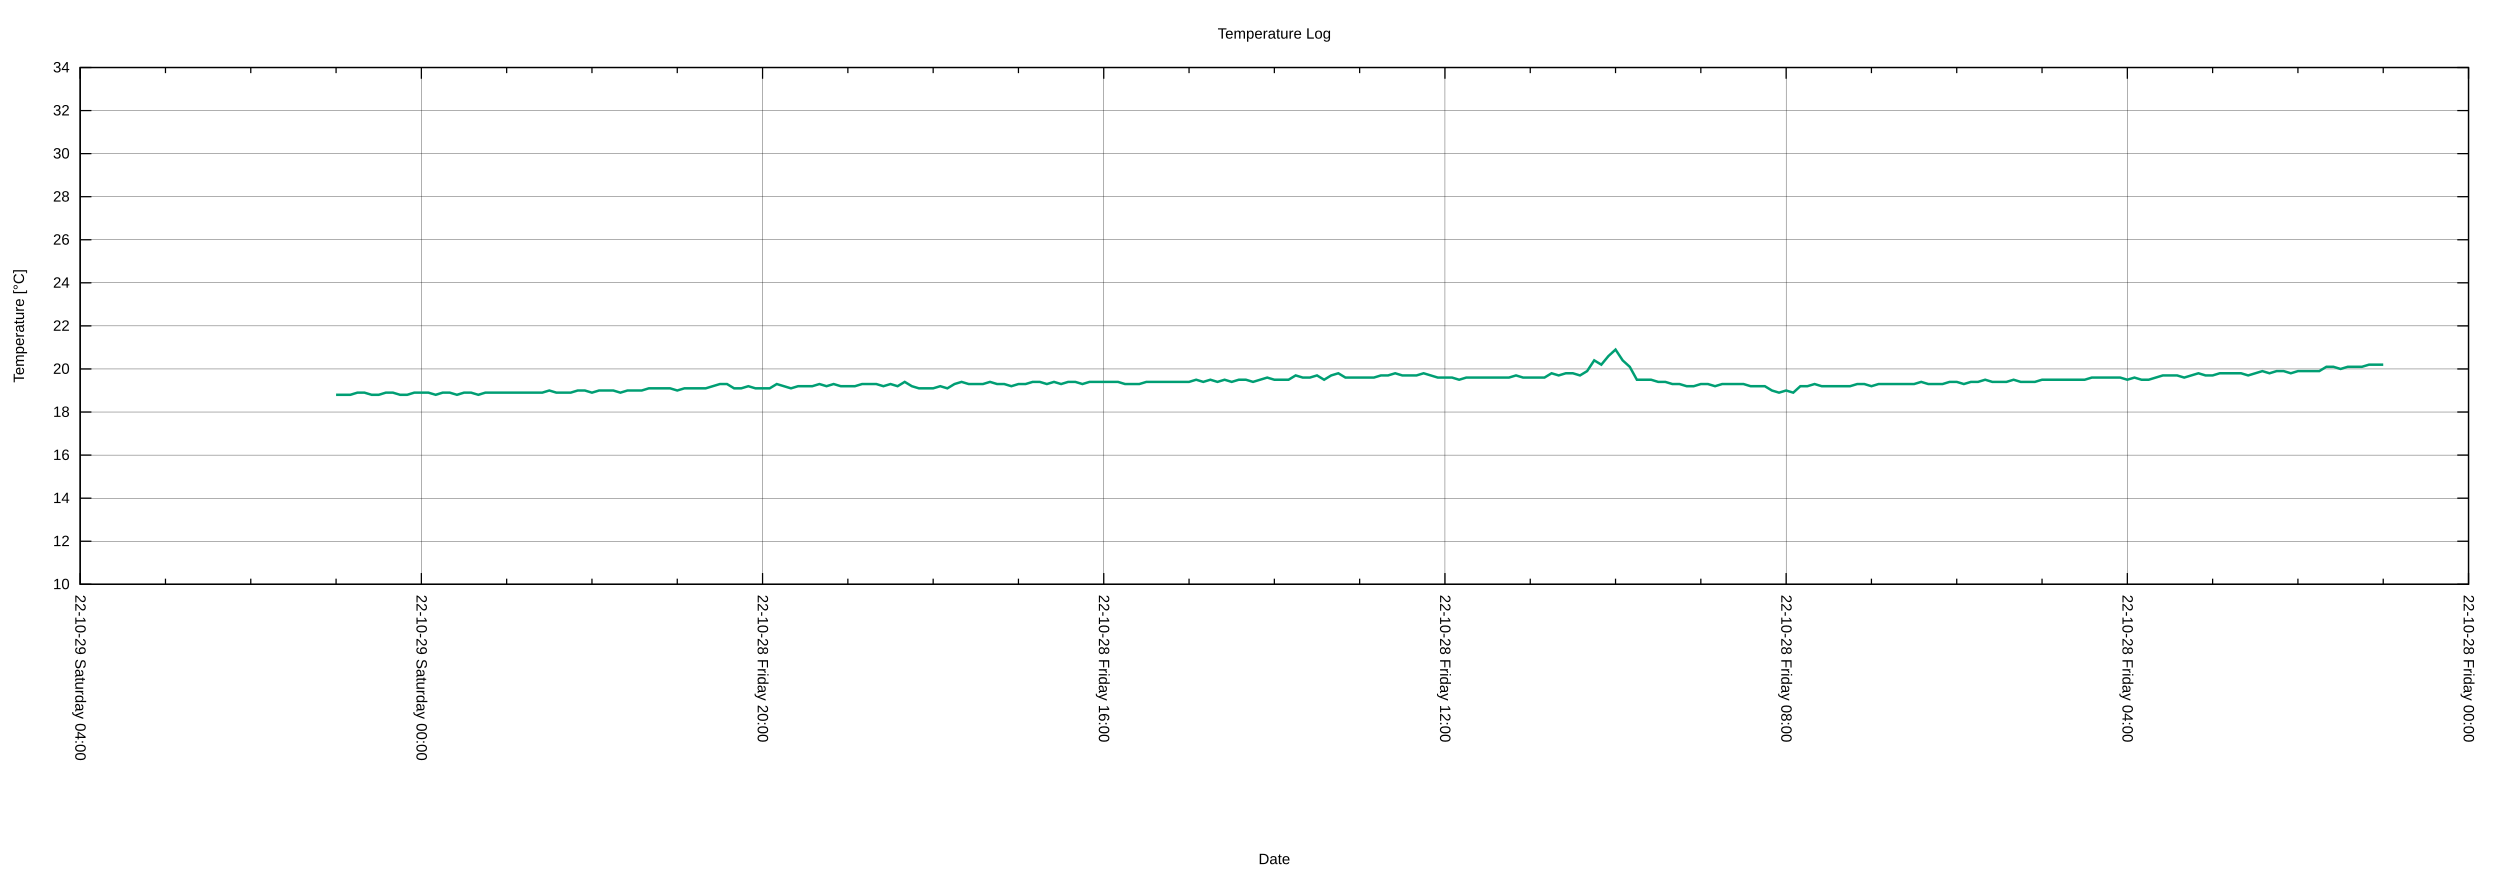
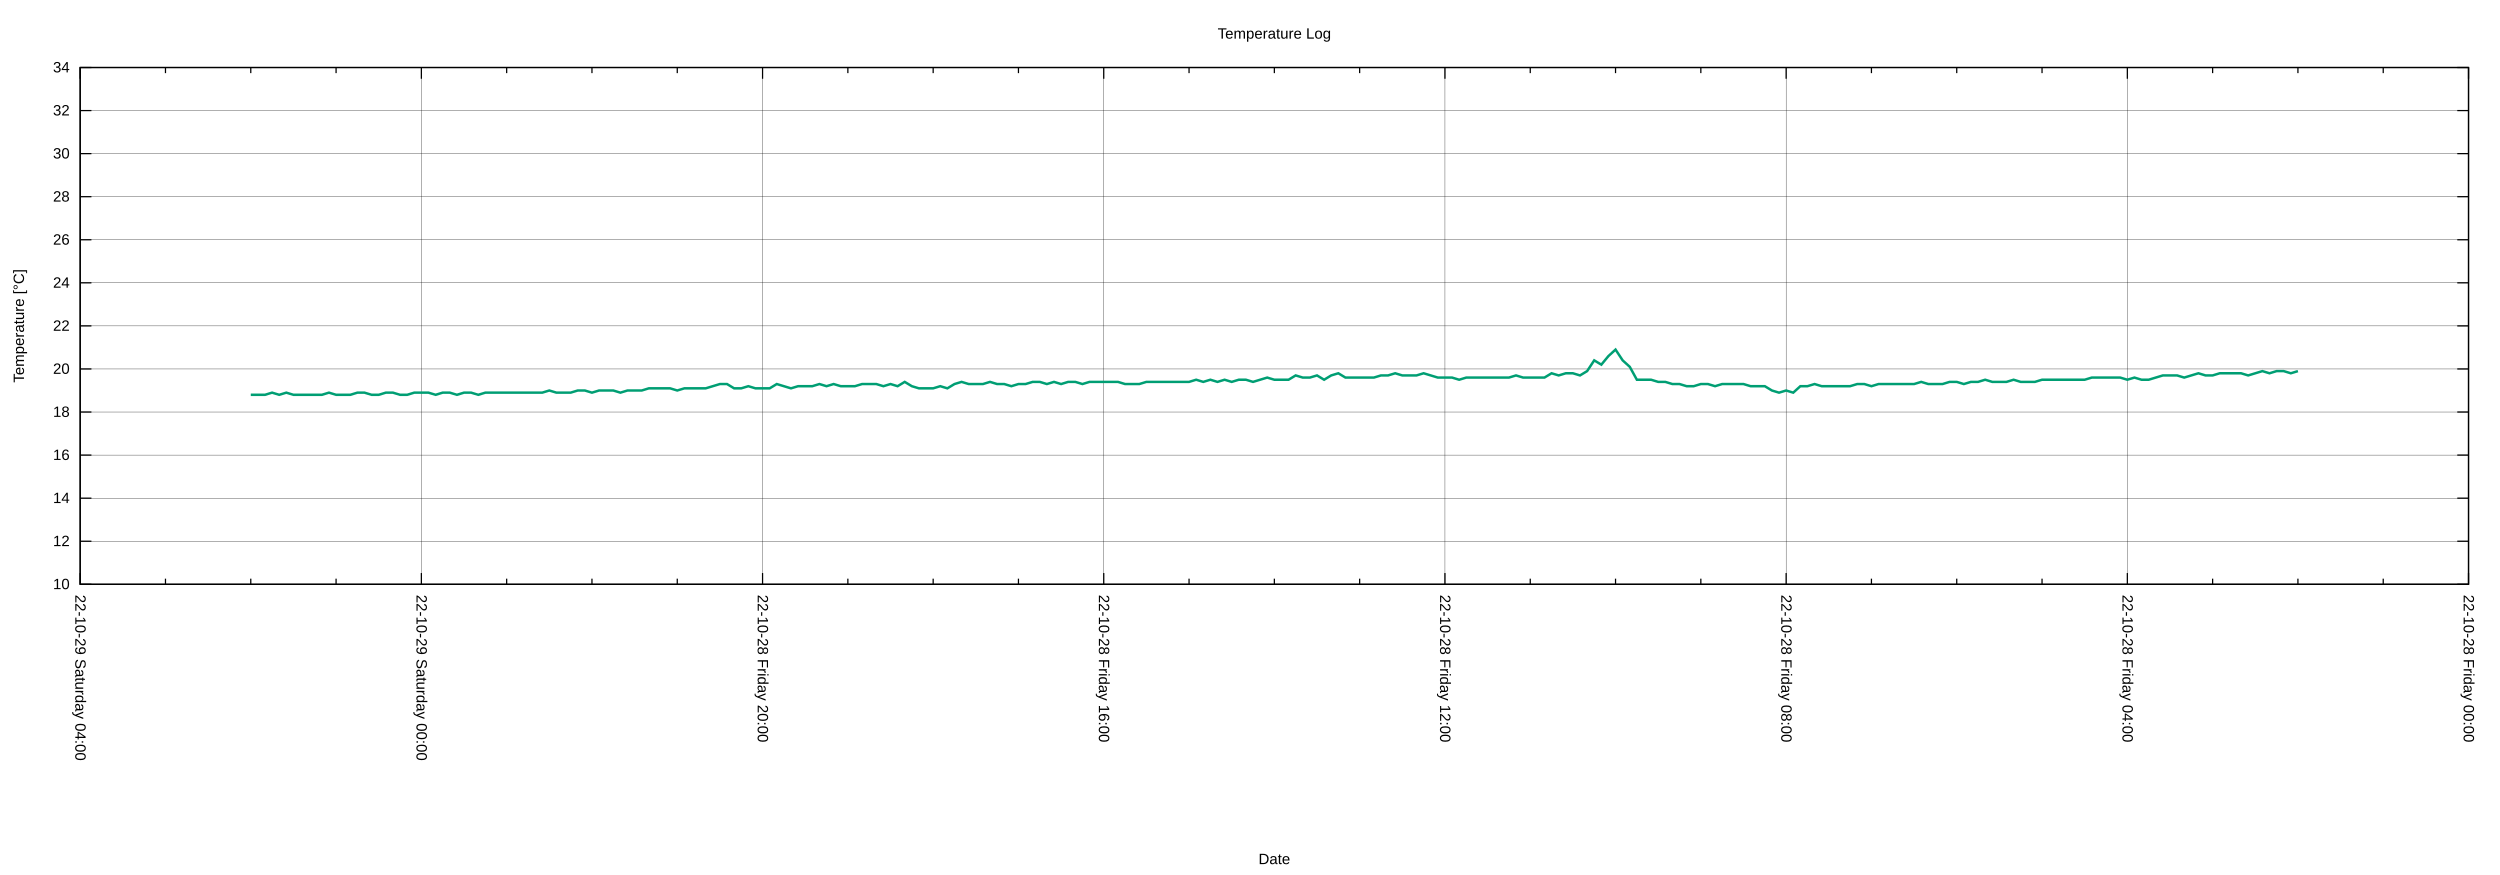
<svg xmlns="http://www.w3.org/2000/svg" xmlns:xlink="http://www.w3.org/1999/xlink" width="2000" height="700" viewBox="0 0 2000 700">
  <g id="gnuplot_canvas">
    <rect x="0" y="0" width="2000" height="700" fill="none" />
    <defs>
      <circle id="gpDot" r="0.5" stroke-width="0.5" stroke="currentColor" />
      <path id="gpPt0" stroke-width="0.222" stroke="currentColor" d="M-1,0 h2 M0,-1 v2" />
      <path id="gpPt1" stroke-width="0.222" stroke="currentColor" d="M-1,-1 L1,1 M1,-1 L-1,1" />
      <path id="gpPt2" stroke-width="0.222" stroke="currentColor" d="M-1,0 L1,0 M0,-1 L0,1 M-1,-1 L1,1 M-1,1 L1,-1" />
      <rect id="gpPt3" stroke-width="0.222" stroke="currentColor" x="-1" y="-1" width="2" height="2" />
      <rect id="gpPt4" stroke-width="0.222" stroke="currentColor" fill="currentColor" x="-1" y="-1" width="2" height="2" />
      <circle id="gpPt5" stroke-width="0.222" stroke="currentColor" cx="0" cy="0" r="1" />
      <use xlink:href="#gpPt5" id="gpPt6" fill="currentColor" stroke="none" />
      <path id="gpPt7" stroke-width="0.222" stroke="currentColor" d="M0,-1.33 L-1.33,0.67 L1.33,0.67 z" />
      <use xlink:href="#gpPt7" id="gpPt8" fill="currentColor" stroke="none" />
      <use xlink:href="#gpPt7" id="gpPt9" stroke="currentColor" transform="rotate(180)" />
      <use xlink:href="#gpPt9" id="gpPt10" fill="currentColor" stroke="none" />
      <use xlink:href="#gpPt3" id="gpPt11" stroke="currentColor" transform="rotate(45)" />
      <use xlink:href="#gpPt11" id="gpPt12" fill="currentColor" stroke="none" />
      <path id="gpPt13" stroke-width="0.222" stroke="currentColor" d="M0,1.330 L1.265,0.411 L0.782,-1.067 L-0.782,-1.076 L-1.265,0.411 z" />
      <use xlink:href="#gpPt13" id="gpPt14" fill="currentColor" stroke="none" />
      <filter id="textbox" filterUnits="objectBoundingBox" x="0" y="0" height="1" width="1">
        <feFlood flood-color="white" flood-opacity="1" result="bgnd" />
        <feComposite in="SourceGraphic" in2="bgnd" operator="atop" />
      </filter>
      <filter id="greybox" filterUnits="objectBoundingBox" x="0" y="0" height="1" width="1">
        <feFlood flood-color="lightgrey" flood-opacity="1" result="grey" />
        <feComposite in="SourceGraphic" in2="grey" operator="atop" />
      </filter>
    </defs>
    <g fill="none" color="white" stroke="currentColor" stroke-width="1.00" stroke-linecap="butt" stroke-linejoin="miter">
</g>
    <g fill="none" color="black" stroke="currentColor" stroke-width="1.00" stroke-linecap="butt" stroke-linejoin="miter">
</g>
    <g fill="none" color="black" stroke="black" stroke-width="0.25" stroke-linecap="butt" stroke-linejoin="miter">
</g>
    <g fill="none" color="black" stroke="currentColor" stroke-width="0.25" stroke-linecap="butt" stroke-linejoin="miter">
      <path stroke="black" class="gridline" d="M64.14,467.43 L1974.82,467.43  " />
    </g>
    <g fill="none" color="black" stroke="black" stroke-width="1.00" stroke-linecap="butt" stroke-linejoin="miter">
</g>
    <g fill="none" color="black" stroke="currentColor" stroke-width="1.00" stroke-linecap="butt" stroke-linejoin="miter">
      <path stroke="black" d="M64.14,467.43 L73.14,467.43 M1974.82,467.43 L1965.82,467.43  " />
      <g transform="translate(55.75,471.33)" stroke="none" fill="black" font-family="Arial" font-size="12.00" text-anchor="end">
        <text>
          <tspan font-family="Arial"> 10</tspan>
        </text>
      </g>
    </g>
    <g fill="none" color="black" stroke="currentColor" stroke-width="1.00" stroke-linecap="butt" stroke-linejoin="miter">
</g>
    <g fill="none" color="black" stroke="black" stroke-width="0.25" stroke-linecap="butt" stroke-linejoin="miter">
</g>
    <g fill="none" color="black" stroke="currentColor" stroke-width="0.25" stroke-linecap="butt" stroke-linejoin="miter">
      <path stroke="black" class="gridline" d="M64.14,432.98 L1974.82,432.98  " />
    </g>
    <g fill="none" color="black" stroke="black" stroke-width="1.00" stroke-linecap="butt" stroke-linejoin="miter">
</g>
    <g fill="none" color="black" stroke="currentColor" stroke-width="1.00" stroke-linecap="butt" stroke-linejoin="miter">
      <path stroke="black" d="M64.14,432.98 L73.14,432.98 M1974.82,432.98 L1965.82,432.98  " />
      <g transform="translate(55.75,436.88)" stroke="none" fill="black" font-family="Arial" font-size="12.00" text-anchor="end">
        <text>
          <tspan font-family="Arial"> 12</tspan>
        </text>
      </g>
    </g>
    <g fill="none" color="black" stroke="currentColor" stroke-width="1.00" stroke-linecap="butt" stroke-linejoin="miter">
</g>
    <g fill="none" color="black" stroke="black" stroke-width="0.25" stroke-linecap="butt" stroke-linejoin="miter">
</g>
    <g fill="none" color="black" stroke="currentColor" stroke-width="0.25" stroke-linecap="butt" stroke-linejoin="miter">
      <path stroke="black" class="gridline" d="M64.14,398.53 L1974.82,398.53  " />
    </g>
    <g fill="none" color="black" stroke="black" stroke-width="1.00" stroke-linecap="butt" stroke-linejoin="miter">
</g>
    <g fill="none" color="black" stroke="currentColor" stroke-width="1.00" stroke-linecap="butt" stroke-linejoin="miter">
      <path stroke="black" d="M64.14,398.53 L73.14,398.53 M1974.82,398.53 L1965.82,398.53  " />
      <g transform="translate(55.75,402.43)" stroke="none" fill="black" font-family="Arial" font-size="12.00" text-anchor="end">
        <text>
          <tspan font-family="Arial"> 14</tspan>
        </text>
      </g>
    </g>
    <g fill="none" color="black" stroke="currentColor" stroke-width="1.00" stroke-linecap="butt" stroke-linejoin="miter">
</g>
    <g fill="none" color="black" stroke="black" stroke-width="0.25" stroke-linecap="butt" stroke-linejoin="miter">
</g>
    <g fill="none" color="black" stroke="currentColor" stroke-width="0.25" stroke-linecap="butt" stroke-linejoin="miter">
      <path stroke="black" class="gridline" d="M64.14,364.07 L1974.82,364.07  " />
    </g>
    <g fill="none" color="black" stroke="black" stroke-width="1.00" stroke-linecap="butt" stroke-linejoin="miter">
</g>
    <g fill="none" color="black" stroke="currentColor" stroke-width="1.00" stroke-linecap="butt" stroke-linejoin="miter">
      <path stroke="black" d="M64.14,364.07 L73.14,364.07 M1974.82,364.07 L1965.82,364.07  " />
      <g transform="translate(55.75,367.97)" stroke="none" fill="black" font-family="Arial" font-size="12.00" text-anchor="end">
        <text>
          <tspan font-family="Arial"> 16</tspan>
        </text>
      </g>
    </g>
    <g fill="none" color="black" stroke="currentColor" stroke-width="1.00" stroke-linecap="butt" stroke-linejoin="miter">
</g>
    <g fill="none" color="black" stroke="black" stroke-width="0.25" stroke-linecap="butt" stroke-linejoin="miter">
</g>
    <g fill="none" color="black" stroke="currentColor" stroke-width="0.25" stroke-linecap="butt" stroke-linejoin="miter">
      <path stroke="black" class="gridline" d="M64.14,329.62 L1974.82,329.62  " />
    </g>
    <g fill="none" color="black" stroke="black" stroke-width="1.00" stroke-linecap="butt" stroke-linejoin="miter">
</g>
    <g fill="none" color="black" stroke="currentColor" stroke-width="1.00" stroke-linecap="butt" stroke-linejoin="miter">
      <path stroke="black" d="M64.14,329.62 L73.14,329.62 M1974.82,329.62 L1965.82,329.62  " />
      <g transform="translate(55.75,333.52)" stroke="none" fill="black" font-family="Arial" font-size="12.00" text-anchor="end">
        <text>
          <tspan font-family="Arial"> 18</tspan>
        </text>
      </g>
    </g>
    <g fill="none" color="black" stroke="currentColor" stroke-width="1.00" stroke-linecap="butt" stroke-linejoin="miter">
</g>
    <g fill="none" color="black" stroke="black" stroke-width="0.25" stroke-linecap="butt" stroke-linejoin="miter">
</g>
    <g fill="none" color="black" stroke="currentColor" stroke-width="0.25" stroke-linecap="butt" stroke-linejoin="miter">
      <path stroke="black" class="gridline" d="M64.14,295.17 L1974.82,295.17  " />
    </g>
    <g fill="none" color="black" stroke="black" stroke-width="1.00" stroke-linecap="butt" stroke-linejoin="miter">
</g>
    <g fill="none" color="black" stroke="currentColor" stroke-width="1.00" stroke-linecap="butt" stroke-linejoin="miter">
      <path stroke="black" d="M64.14,295.17 L73.14,295.17 M1974.82,295.17 L1965.82,295.17  " />
      <g transform="translate(55.75,299.07)" stroke="none" fill="black" font-family="Arial" font-size="12.00" text-anchor="end">
        <text>
          <tspan font-family="Arial"> 20</tspan>
        </text>
      </g>
    </g>
    <g fill="none" color="black" stroke="currentColor" stroke-width="1.00" stroke-linecap="butt" stroke-linejoin="miter">
</g>
    <g fill="none" color="black" stroke="black" stroke-width="0.25" stroke-linecap="butt" stroke-linejoin="miter">
</g>
    <g fill="none" color="black" stroke="currentColor" stroke-width="0.25" stroke-linecap="butt" stroke-linejoin="miter">
      <path stroke="black" class="gridline" d="M64.14,260.72 L1974.82,260.72  " />
    </g>
    <g fill="none" color="black" stroke="black" stroke-width="1.00" stroke-linecap="butt" stroke-linejoin="miter">
</g>
    <g fill="none" color="black" stroke="currentColor" stroke-width="1.00" stroke-linecap="butt" stroke-linejoin="miter">
      <path stroke="black" d="M64.14,260.72 L73.14,260.72 M1974.82,260.72 L1965.82,260.72  " />
      <g transform="translate(55.75,264.62)" stroke="none" fill="black" font-family="Arial" font-size="12.00" text-anchor="end">
        <text>
          <tspan font-family="Arial"> 22</tspan>
        </text>
      </g>
    </g>
    <g fill="none" color="black" stroke="currentColor" stroke-width="1.00" stroke-linecap="butt" stroke-linejoin="miter">
</g>
    <g fill="none" color="black" stroke="black" stroke-width="0.25" stroke-linecap="butt" stroke-linejoin="miter">
</g>
    <g fill="none" color="black" stroke="currentColor" stroke-width="0.25" stroke-linecap="butt" stroke-linejoin="miter">
      <path stroke="black" class="gridline" d="M64.14,226.27 L1974.82,226.27  " />
    </g>
    <g fill="none" color="black" stroke="black" stroke-width="1.00" stroke-linecap="butt" stroke-linejoin="miter">
</g>
    <g fill="none" color="black" stroke="currentColor" stroke-width="1.00" stroke-linecap="butt" stroke-linejoin="miter">
      <path stroke="black" d="M64.14,226.27 L73.14,226.27 M1974.82,226.27 L1965.82,226.27  " />
      <g transform="translate(55.75,230.17)" stroke="none" fill="black" font-family="Arial" font-size="12.00" text-anchor="end">
        <text>
          <tspan font-family="Arial"> 24</tspan>
        </text>
      </g>
    </g>
    <g fill="none" color="black" stroke="currentColor" stroke-width="1.00" stroke-linecap="butt" stroke-linejoin="miter">
</g>
    <g fill="none" color="black" stroke="black" stroke-width="0.25" stroke-linecap="butt" stroke-linejoin="miter">
</g>
    <g fill="none" color="black" stroke="currentColor" stroke-width="0.25" stroke-linecap="butt" stroke-linejoin="miter">
      <path stroke="black" class="gridline" d="M64.14,191.82 L1974.82,191.82  " />
    </g>
    <g fill="none" color="black" stroke="black" stroke-width="1.00" stroke-linecap="butt" stroke-linejoin="miter">
</g>
    <g fill="none" color="black" stroke="currentColor" stroke-width="1.00" stroke-linecap="butt" stroke-linejoin="miter">
      <path stroke="black" d="M64.14,191.82 L73.14,191.82 M1974.82,191.82 L1965.82,191.82  " />
      <g transform="translate(55.75,195.72)" stroke="none" fill="black" font-family="Arial" font-size="12.00" text-anchor="end">
        <text>
          <tspan font-family="Arial"> 26</tspan>
        </text>
      </g>
    </g>
    <g fill="none" color="black" stroke="currentColor" stroke-width="1.00" stroke-linecap="butt" stroke-linejoin="miter">
</g>
    <g fill="none" color="black" stroke="black" stroke-width="0.25" stroke-linecap="butt" stroke-linejoin="miter">
</g>
    <g fill="none" color="black" stroke="currentColor" stroke-width="0.25" stroke-linecap="butt" stroke-linejoin="miter">
      <path stroke="black" class="gridline" d="M64.14,157.36 L1974.82,157.36  " />
    </g>
    <g fill="none" color="black" stroke="black" stroke-width="1.00" stroke-linecap="butt" stroke-linejoin="miter">
</g>
    <g fill="none" color="black" stroke="currentColor" stroke-width="1.00" stroke-linecap="butt" stroke-linejoin="miter">
      <path stroke="black" d="M64.14,157.36 L73.14,157.36 M1974.82,157.36 L1965.82,157.36  " />
      <g transform="translate(55.75,161.26)" stroke="none" fill="black" font-family="Arial" font-size="12.00" text-anchor="end">
        <text>
          <tspan font-family="Arial"> 28</tspan>
        </text>
      </g>
    </g>
    <g fill="none" color="black" stroke="currentColor" stroke-width="1.00" stroke-linecap="butt" stroke-linejoin="miter">
</g>
    <g fill="none" color="black" stroke="black" stroke-width="0.25" stroke-linecap="butt" stroke-linejoin="miter">
</g>
    <g fill="none" color="black" stroke="currentColor" stroke-width="0.25" stroke-linecap="butt" stroke-linejoin="miter">
      <path stroke="black" class="gridline" d="M64.14,122.91 L1974.82,122.91  " />
    </g>
    <g fill="none" color="black" stroke="black" stroke-width="1.00" stroke-linecap="butt" stroke-linejoin="miter">
</g>
    <g fill="none" color="black" stroke="currentColor" stroke-width="1.00" stroke-linecap="butt" stroke-linejoin="miter">
      <path stroke="black" d="M64.14,122.91 L73.14,122.91 M1974.82,122.91 L1965.82,122.91  " />
      <g transform="translate(55.75,126.81)" stroke="none" fill="black" font-family="Arial" font-size="12.00" text-anchor="end">
        <text>
          <tspan font-family="Arial"> 30</tspan>
        </text>
      </g>
    </g>
    <g fill="none" color="black" stroke="currentColor" stroke-width="1.00" stroke-linecap="butt" stroke-linejoin="miter">
</g>
    <g fill="none" color="black" stroke="black" stroke-width="0.25" stroke-linecap="butt" stroke-linejoin="miter">
</g>
    <g fill="none" color="black" stroke="currentColor" stroke-width="0.25" stroke-linecap="butt" stroke-linejoin="miter">
      <path stroke="black" class="gridline" d="M64.14,88.46 L1974.82,88.46  " />
    </g>
    <g fill="none" color="black" stroke="black" stroke-width="1.00" stroke-linecap="butt" stroke-linejoin="miter">
</g>
    <g fill="none" color="black" stroke="currentColor" stroke-width="1.00" stroke-linecap="butt" stroke-linejoin="miter">
      <path stroke="black" d="M64.14,88.46 L73.14,88.46 M1974.82,88.46 L1965.82,88.46  " />
      <g transform="translate(55.75,92.36)" stroke="none" fill="black" font-family="Arial" font-size="12.00" text-anchor="end">
        <text>
          <tspan font-family="Arial"> 32</tspan>
        </text>
      </g>
    </g>
    <g fill="none" color="black" stroke="currentColor" stroke-width="1.00" stroke-linecap="butt" stroke-linejoin="miter">
</g>
    <g fill="none" color="black" stroke="black" stroke-width="0.25" stroke-linecap="butt" stroke-linejoin="miter">
</g>
    <g fill="none" color="black" stroke="currentColor" stroke-width="0.25" stroke-linecap="butt" stroke-linejoin="miter">
      <path stroke="black" class="gridline" d="M64.14,54.01 L1974.82,54.01  " />
    </g>
    <g fill="none" color="black" stroke="black" stroke-width="1.00" stroke-linecap="butt" stroke-linejoin="miter">
</g>
    <g fill="none" color="black" stroke="currentColor" stroke-width="1.00" stroke-linecap="butt" stroke-linejoin="miter">
      <path stroke="black" d="M64.14,54.01 L73.14,54.01 M1974.82,54.01 L1965.82,54.01  " />
      <g transform="translate(55.75,57.91)" stroke="none" fill="black" font-family="Arial" font-size="12.00" text-anchor="end">
        <text>
          <tspan font-family="Arial"> 34</tspan>
        </text>
      </g>
    </g>
    <g fill="none" color="black" stroke="currentColor" stroke-width="1.00" stroke-linecap="butt" stroke-linejoin="miter">
</g>
    <g fill="none" color="black" stroke="black" stroke-width="0.25" stroke-linecap="butt" stroke-linejoin="miter">
</g>
    <g fill="none" color="black" stroke="currentColor" stroke-width="0.25" stroke-linecap="butt" stroke-linejoin="miter">
      <path stroke="black" class="gridline" d="M1974.82,467.43 L1974.82,54.01  " />
    </g>
    <g fill="none" color="black" stroke="black" stroke-width="1.00" stroke-linecap="butt" stroke-linejoin="miter">
</g>
    <g fill="none" color="black" stroke="currentColor" stroke-width="1.00" stroke-linecap="butt" stroke-linejoin="miter">
      <path stroke="black" d="M1974.82,467.43 L1974.82,458.43 M1974.82,54.01 L1974.82,63.01  " />
      <g transform="translate(1970.92,475.82) rotate(90)" stroke="none" fill="black" font-family="Arial" font-size="12.00" text-anchor="start">
        <text>
          <tspan font-family="Arial">22-10-28 Friday 00:00</tspan>
        </text>
      </g>
    </g>
    <g fill="none" color="black" stroke="currentColor" stroke-width="1.00" stroke-linecap="butt" stroke-linejoin="miter">
      <path stroke="black" d="M1906.58,467.43 L1906.58,462.93 M1906.58,54.01 L1906.58,58.51 M1838.34,467.43 L1838.34,462.93 M1838.34,54.01 L1838.34,58.51   M1770.10,467.43 L1770.10,462.93 M1770.10,54.01 L1770.10,58.51  " />
    </g>
    <g fill="none" color="black" stroke="black" stroke-width="0.25" stroke-linecap="butt" stroke-linejoin="miter">
</g>
    <g fill="none" color="black" stroke="currentColor" stroke-width="0.25" stroke-linecap="butt" stroke-linejoin="miter">
      <path stroke="black" class="gridline" d="M1701.87,467.43 L1701.87,54.01  " />
    </g>
    <g fill="none" color="black" stroke="black" stroke-width="1.00" stroke-linecap="butt" stroke-linejoin="miter">
</g>
    <g fill="none" color="black" stroke="currentColor" stroke-width="1.00" stroke-linecap="butt" stroke-linejoin="miter">
      <path stroke="black" d="M1701.87,467.43 L1701.87,458.43 M1701.87,54.01 L1701.87,63.01  " />
      <g transform="translate(1697.97,475.82) rotate(90)" stroke="none" fill="black" font-family="Arial" font-size="12.00" text-anchor="start">
        <text>
          <tspan font-family="Arial">22-10-28 Friday 04:00</tspan>
        </text>
      </g>
    </g>
    <g fill="none" color="black" stroke="currentColor" stroke-width="1.00" stroke-linecap="butt" stroke-linejoin="miter">
      <path stroke="black" d="M1633.63,467.43 L1633.63,462.93 M1633.63,54.01 L1633.63,58.51 M1565.39,467.43 L1565.39,462.93 M1565.39,54.01 L1565.39,58.51   M1497.15,467.43 L1497.15,462.93 M1497.15,54.01 L1497.15,58.51  " />
    </g>
    <g fill="none" color="black" stroke="black" stroke-width="0.25" stroke-linecap="butt" stroke-linejoin="miter">
</g>
    <g fill="none" color="black" stroke="currentColor" stroke-width="0.25" stroke-linecap="butt" stroke-linejoin="miter">
      <path stroke="black" class="gridline" d="M1428.91,467.43 L1428.91,54.01  " />
    </g>
    <g fill="none" color="black" stroke="black" stroke-width="1.00" stroke-linecap="butt" stroke-linejoin="miter">
</g>
    <g fill="none" color="black" stroke="currentColor" stroke-width="1.00" stroke-linecap="butt" stroke-linejoin="miter">
      <path stroke="black" d="M1428.91,467.43 L1428.91,458.43 M1428.91,54.01 L1428.91,63.01  " />
      <g transform="translate(1425.01,475.82) rotate(90)" stroke="none" fill="black" font-family="Arial" font-size="12.00" text-anchor="start">
        <text>
          <tspan font-family="Arial">22-10-28 Friday 08:00</tspan>
        </text>
      </g>
    </g>
    <g fill="none" color="black" stroke="currentColor" stroke-width="1.00" stroke-linecap="butt" stroke-linejoin="miter">
      <path stroke="black" d="M1360.67,467.43 L1360.67,462.93 M1360.67,54.01 L1360.67,58.51 M1292.43,467.43 L1292.43,462.93 M1292.43,54.01 L1292.43,58.51   M1224.20,467.43 L1224.20,462.93 M1224.20,54.01 L1224.20,58.51  " />
    </g>
    <g fill="none" color="black" stroke="black" stroke-width="0.25" stroke-linecap="butt" stroke-linejoin="miter">
</g>
    <g fill="none" color="black" stroke="currentColor" stroke-width="0.25" stroke-linecap="butt" stroke-linejoin="miter">
      <path stroke="black" class="gridline" d="M1155.96,467.43 L1155.96,54.01  " />
    </g>
    <g fill="none" color="black" stroke="black" stroke-width="1.00" stroke-linecap="butt" stroke-linejoin="miter">
</g>
    <g fill="none" color="black" stroke="currentColor" stroke-width="1.00" stroke-linecap="butt" stroke-linejoin="miter">
      <path stroke="black" d="M1155.96,467.43 L1155.96,458.43 M1155.96,54.01 L1155.96,63.01  " />
      <g transform="translate(1152.06,475.82) rotate(90)" stroke="none" fill="black" font-family="Arial" font-size="12.00" text-anchor="start">
        <text>
          <tspan font-family="Arial">22-10-28 Friday 12:00</tspan>
        </text>
      </g>
    </g>
    <g fill="none" color="black" stroke="currentColor" stroke-width="1.00" stroke-linecap="butt" stroke-linejoin="miter">
      <path stroke="black" d="M1087.72,467.43 L1087.72,462.93 M1087.72,54.01 L1087.72,58.51 M1019.48,467.43 L1019.48,462.93 M1019.48,54.01 L1019.48,58.51   M951.24,467.43 L951.24,462.93 M951.24,54.01 L951.24,58.51  " />
    </g>
    <g fill="none" color="black" stroke="black" stroke-width="0.25" stroke-linecap="butt" stroke-linejoin="miter">
</g>
    <g fill="none" color="black" stroke="currentColor" stroke-width="0.25" stroke-linecap="butt" stroke-linejoin="miter">
      <path stroke="black" class="gridline" d="M883.00,467.43 L883.00,54.01  " />
    </g>
    <g fill="none" color="black" stroke="black" stroke-width="1.00" stroke-linecap="butt" stroke-linejoin="miter">
</g>
    <g fill="none" color="black" stroke="currentColor" stroke-width="1.00" stroke-linecap="butt" stroke-linejoin="miter">
      <path stroke="black" d="M883.00,467.43 L883.00,458.43 M883.00,54.01 L883.00,63.01  " />
      <g transform="translate(879.10,475.82) rotate(90)" stroke="none" fill="black" font-family="Arial" font-size="12.00" text-anchor="start">
        <text>
          <tspan font-family="Arial">22-10-28 Friday 16:00</tspan>
        </text>
      </g>
    </g>
    <g fill="none" color="black" stroke="currentColor" stroke-width="1.00" stroke-linecap="butt" stroke-linejoin="miter">
      <path stroke="black" d="M814.76,467.43 L814.76,462.93 M814.76,54.01 L814.76,58.51 M746.53,467.43 L746.53,462.93 M746.53,54.01 L746.53,58.51   M678.29,467.43 L678.29,462.93 M678.29,54.01 L678.29,58.51  " />
    </g>
    <g fill="none" color="black" stroke="black" stroke-width="0.25" stroke-linecap="butt" stroke-linejoin="miter">
</g>
    <g fill="none" color="black" stroke="currentColor" stroke-width="0.25" stroke-linecap="butt" stroke-linejoin="miter">
      <path stroke="black" class="gridline" d="M610.05,467.43 L610.05,54.01  " />
    </g>
    <g fill="none" color="black" stroke="black" stroke-width="1.00" stroke-linecap="butt" stroke-linejoin="miter">
</g>
    <g fill="none" color="black" stroke="currentColor" stroke-width="1.00" stroke-linecap="butt" stroke-linejoin="miter">
      <path stroke="black" d="M610.05,467.43 L610.05,458.43 M610.05,54.01 L610.05,63.01  " />
      <g transform="translate(606.15,475.82) rotate(90)" stroke="none" fill="black" font-family="Arial" font-size="12.00" text-anchor="start">
        <text>
          <tspan font-family="Arial">22-10-28 Friday 20:00</tspan>
        </text>
      </g>
    </g>
    <g fill="none" color="black" stroke="currentColor" stroke-width="1.00" stroke-linecap="butt" stroke-linejoin="miter">
      <path stroke="black" d="M541.81,467.43 L541.81,462.93 M541.81,54.01 L541.81,58.51 M473.57,467.43 L473.57,462.93 M473.57,54.01 L473.57,58.51   M405.33,467.43 L405.33,462.93 M405.33,54.01 L405.33,58.51  " />
    </g>
    <g fill="none" color="black" stroke="black" stroke-width="0.25" stroke-linecap="butt" stroke-linejoin="miter">
</g>
    <g fill="none" color="black" stroke="currentColor" stroke-width="0.25" stroke-linecap="butt" stroke-linejoin="miter">
      <path stroke="black" class="gridline" d="M337.09,467.43 L337.09,54.01  " />
    </g>
    <g fill="none" color="black" stroke="black" stroke-width="1.00" stroke-linecap="butt" stroke-linejoin="miter">
</g>
    <g fill="none" color="black" stroke="currentColor" stroke-width="1.00" stroke-linecap="butt" stroke-linejoin="miter">
      <path stroke="black" d="M337.09,467.43 L337.09,458.43 M337.09,54.01 L337.09,63.01  " />
      <g transform="translate(333.19,475.82) rotate(90)" stroke="none" fill="black" font-family="Arial" font-size="12.00" text-anchor="start">
        <text>
          <tspan font-family="Arial">22-10-29 Saturday 00:00</tspan>
        </text>
      </g>
    </g>
    <g fill="none" color="black" stroke="currentColor" stroke-width="1.00" stroke-linecap="butt" stroke-linejoin="miter">
      <path stroke="black" d="M268.86,467.43 L268.86,462.93 M268.86,54.01 L268.86,58.51 M200.62,467.43 L200.62,462.93 M200.62,54.01 L200.62,58.51   M132.38,467.43 L132.38,462.93 M132.38,54.01 L132.38,58.51  " />
    </g>
    <g fill="none" color="black" stroke="black" stroke-width="0.25" stroke-linecap="butt" stroke-linejoin="miter">
</g>
    <g fill="none" color="black" stroke="currentColor" stroke-width="0.25" stroke-linecap="butt" stroke-linejoin="miter">
      <path stroke="black" class="gridline" d="M64.14,467.43 L64.14,54.01  " />
    </g>
    <g fill="none" color="black" stroke="black" stroke-width="1.00" stroke-linecap="butt" stroke-linejoin="miter">
</g>
    <g fill="none" color="black" stroke="currentColor" stroke-width="1.00" stroke-linecap="butt" stroke-linejoin="miter">
      <path stroke="black" d="M64.14,467.43 L64.14,458.43 M64.14,54.01 L64.14,63.01  " />
      <g transform="translate(60.24,475.82) rotate(90)" stroke="none" fill="black" font-family="Arial" font-size="12.00" text-anchor="start">
        <text>
          <tspan font-family="Arial">22-10-29 Saturday 04:00</tspan>
        </text>
      </g>
    </g>
    <g fill="none" color="black" stroke="currentColor" stroke-width="1.00" stroke-linecap="butt" stroke-linejoin="miter">
</g>
    <g fill="none" color="black" stroke="currentColor" stroke-width="1.00" stroke-linecap="butt" stroke-linejoin="miter">
      <path stroke="black" d="M64.14,54.01 L64.14,467.43 L1974.82,467.43 L1974.82,54.01 L64.14,54.01 Z  " />
    </g>
    <g fill="none" color="black" stroke="currentColor" stroke-width="1.00" stroke-linecap="butt" stroke-linejoin="miter">
      <g transform="translate(19.18,260.72) rotate(270)" stroke="none" fill="black" font-family="Arial" font-size="12.00" text-anchor="middle">
        <text>
          <tspan font-family="Arial">Temperature [°C]</tspan>
        </text>
      </g>
    </g>
    <g fill="none" color="black" stroke="currentColor" stroke-width="1.00" stroke-linecap="butt" stroke-linejoin="miter">
      <g transform="translate(1019.48,691.30)" stroke="none" fill="black" font-family="Arial" font-size="12.00" text-anchor="middle">
        <text>
          <tspan font-family="Arial">Date</tspan>
        </text>
      </g>
    </g>
    <g fill="none" color="black" stroke="currentColor" stroke-width="1.00" stroke-linecap="butt" stroke-linejoin="miter">
</g>
    <g id="gnuplot_plot_1">
      <g fill="none" color="white" stroke="currentColor" stroke-width="2.00" stroke-linecap="butt" stroke-linejoin="miter">
</g>
      <g fill="none" color="black" stroke="currentColor" stroke-width="2.00" stroke-linecap="butt" stroke-linejoin="miter">
-         <path stroke="rgb(  0, 158, 115)" d="M268.86,315.84 L274.54,315.84 L280.23,315.84 L285.92,314.12 L291.60,314.12 L297.29,315.84 L302.98,315.84 L308.66,314.12   L314.35,314.12 L320.03,315.84 L325.72,315.84 L331.41,314.12 L337.09,314.12 L342.78,314.12 L348.47,315.84 L354.15,314.12   L359.84,314.12 L365.53,315.84 L371.21,314.12 L376.90,314.12 L382.59,315.84 L388.27,314.12 L393.96,314.12 L399.65,314.12   L405.33,314.12 L411.02,314.12 L416.71,314.12 L422.39,314.12 L428.08,314.12 L433.77,314.12 L439.45,312.40 L445.14,314.12   L450.83,314.12 L456.51,314.12 L462.20,312.40 L467.88,312.40 L473.57,314.12 L479.26,312.40 L484.94,312.40 L490.63,312.40   L496.32,314.12 L502.00,312.40 L507.69,312.40 L513.38,312.40 L519.06,310.67 L524.75,310.67 L530.44,310.67 L536.12,310.67   L541.81,312.40 L547.50,310.67 L553.18,310.67 L558.87,310.67 L564.56,310.67 L570.24,308.95 L575.93,307.23 L581.62,307.23   L587.30,310.67 L592.99,310.67 L598.68,308.95 L604.36,310.67 L610.05,310.67 L615.74,310.67 L621.42,307.23 L627.11,308.95   L632.79,310.67 L638.48,308.95 L644.17,308.95 L649.85,308.95 L655.54,307.23 L661.23,308.95 L666.91,307.23 L672.60,308.95   L678.29,308.95 L683.97,308.95 L689.66,307.23 L695.35,307.23 L701.03,307.23 L706.72,308.95 L712.41,307.23 L718.09,308.95   L723.78,305.51 L729.47,308.95 L735.15,310.67 L740.84,310.67 L746.53,310.67 L752.21,308.95 L757.90,310.67 L763.59,307.23   L769.27,305.51 L774.96,307.23 L780.65,307.23 L786.33,307.23 L792.02,305.51 L797.70,307.23 L803.39,307.23 L809.08,308.95   L814.76,307.23 L820.45,307.23 L826.14,305.51 L831.82,305.51 L837.51,307.23 L843.20,305.51 L848.88,307.23 L854.57,305.51   L860.26,305.51 L865.94,307.23 L871.63,305.51 L877.32,305.51 L883.00,305.51 L888.69,305.51 L894.38,305.51 L900.06,307.23   L905.75,307.23 L911.44,307.23 L917.12,305.51 L922.81,305.51 L928.50,305.51 L934.18,305.51 L939.87,305.51 L945.55,305.51   L951.24,305.51 L956.93,303.78 L962.61,305.51 L968.30,303.78 L973.99,305.51 L979.67,303.78 L985.36,305.51 L991.05,303.78   L996.73,303.78 L1002.42,305.51 L1008.11,303.78 L1013.79,302.06 L1019.48,303.78 L1025.17,303.78 L1030.85,303.78 L1036.54,300.34   L1042.23,302.06 L1047.91,302.06 L1053.60,300.34 L1059.29,303.78 L1064.97,300.34 L1070.66,298.62 L1076.35,302.06 L1082.03,302.06   L1087.72,302.06 L1093.41,302.06 L1099.09,302.06 L1104.78,300.34 L1110.46,300.34 L1116.15,298.62 L1121.84,300.34 L1127.52,300.34   L1133.21,300.34 L1138.90,298.62 L1144.58,300.34 L1150.27,302.06 L1155.96,302.06 L1161.64,302.06 L1167.33,303.78 L1173.02,302.06   L1178.70,302.06 L1184.39,302.06 L1190.08,302.06 L1195.76,302.06 L1201.45,302.06 L1207.14,302.06 L1212.82,300.34 L1218.51,302.06   L1224.20,302.06 L1229.88,302.06 L1235.57,302.06 L1241.26,298.62 L1246.94,300.34 L1252.63,298.62 L1258.32,298.62 L1264.00,300.34   L1269.69,296.89 L1275.37,288.28 L1281.06,291.73 L1286.75,284.84 L1292.43,279.67 L1298.12,288.28 L1303.81,293.45 L1309.49,303.78   L1315.18,303.78 L1320.87,303.78 L1326.55,305.51 L1332.24,305.51 L1337.93,307.23 L1343.61,307.23 L1349.30,308.95 L1354.99,308.95   L1360.67,307.23 L1366.36,307.23 L1372.05,308.95 L1377.73,307.23 L1383.42,307.23 L1389.11,307.23 L1394.79,307.23 L1400.48,308.95   L1406.17,308.95 L1411.85,308.95 L1417.54,312.40 L1423.22,314.12 L1428.91,312.40 L1434.60,314.12 L1440.28,308.95 L1445.97,308.95   L1451.66,307.23 L1457.34,308.95 L1463.03,308.95 L1468.72,308.95 L1474.40,308.95 L1480.09,308.95 L1485.78,307.23 L1491.46,307.23   L1497.15,308.95 L1502.84,307.23 L1508.52,307.23 L1514.21,307.23 L1519.90,307.23 L1525.58,307.23 L1531.27,307.23 L1536.96,305.51   L1542.64,307.23 L1548.33,307.23 L1554.02,307.23 L1559.70,305.51 L1565.39,305.51 L1571.08,307.23 L1576.76,305.51 L1582.45,305.51   L1588.13,303.78 L1593.82,305.51 L1599.51,305.51 L1605.19,305.51 L1610.88,303.78 L1616.57,305.51 L1622.25,305.51 L1627.94,305.51   L1633.63,303.78 L1639.31,303.78 L1645.00,303.78 L1650.69,303.78 L1656.37,303.78 L1662.06,303.78 L1667.75,303.78 L1673.43,302.06   L1679.12,302.06 L1684.81,302.06 L1690.49,302.06 L1696.18,302.06 L1701.87,303.78 L1707.55,302.06 L1713.24,303.78 L1718.93,303.78   L1724.61,302.06 L1730.30,300.34 L1735.99,300.34 L1741.67,300.34 L1747.36,302.06 L1753.04,300.34 L1758.73,298.62 L1764.42,300.34   L1770.10,300.34 L1775.79,298.62 L1781.48,298.62 L1787.16,298.62 L1792.85,298.62 L1798.54,300.34 L1804.22,298.62 L1809.91,296.89   L1815.60,298.62 L1821.28,296.89 L1826.97,296.89 L1832.66,298.62 L1838.34,296.89 L1844.03,296.89 L1849.72,296.89 L1855.40,296.89   L1861.09,293.45 L1866.78,293.45 L1872.46,295.17 L1878.15,293.45 L1883.84,293.45 L1889.52,293.45 L1895.21,291.73 L1900.89,291.73   L1906.58,291.73  " />
+         <path stroke="rgb(  0, 158, 115)" d="M200.62,315.84 L206.30,315.84 L211.99,315.84 L217.68,314.12 L223.36,315.84 L229.05,314.12 L234.74,315.84 L240.42,315.84   L246.11,315.84 L251.80,315.84 L257.48,315.84 L263.17,314.12 L268.86,315.84 L274.54,315.84 L280.23,315.84 L285.92,314.12   L291.60,314.12 L297.29,315.84 L302.98,315.84 L308.66,314.12 L314.35,314.12 L320.03,315.84 L325.72,315.84 L331.41,314.12   L337.09,314.12 L342.78,314.12 L348.47,315.84 L354.15,314.12 L359.84,314.12 L365.53,315.84 L371.21,314.12 L376.90,314.12   L382.59,315.84 L388.27,314.12 L393.96,314.12 L399.65,314.12 L405.33,314.12 L411.02,314.12 L416.71,314.12 L422.39,314.12   L428.08,314.12 L433.77,314.12 L439.45,312.40 L445.14,314.12 L450.83,314.12 L456.51,314.12 L462.20,312.40 L467.88,312.40   L473.57,314.12 L479.26,312.40 L484.94,312.40 L490.63,312.40 L496.32,314.12 L502.00,312.40 L507.69,312.40 L513.38,312.40   L519.06,310.67 L524.75,310.67 L530.44,310.67 L536.12,310.67 L541.81,312.40 L547.50,310.67 L553.18,310.67 L558.87,310.67   L564.56,310.67 L570.24,308.95 L575.93,307.23 L581.62,307.23 L587.30,310.67 L592.99,310.67 L598.68,308.95 L604.36,310.67   L610.05,310.67 L615.74,310.67 L621.42,307.23 L627.11,308.95 L632.79,310.67 L638.48,308.95 L644.17,308.95 L649.85,308.95   L655.54,307.23 L661.23,308.95 L666.91,307.23 L672.60,308.95 L678.29,308.95 L683.97,308.95 L689.66,307.23 L695.35,307.23   L701.03,307.23 L706.72,308.95 L712.41,307.23 L718.09,308.95 L723.78,305.51 L729.47,308.95 L735.15,310.67 L740.84,310.67   L746.53,310.67 L752.21,308.95 L757.90,310.67 L763.59,307.23 L769.27,305.51 L774.96,307.23 L780.65,307.23 L786.33,307.23   L792.02,305.51 L797.70,307.23 L803.39,307.23 L809.08,308.95 L814.76,307.23 L820.45,307.23 L826.14,305.51 L831.82,305.51   L837.51,307.23 L843.20,305.51 L848.88,307.23 L854.57,305.51 L860.26,305.51 L865.94,307.23 L871.63,305.51 L877.32,305.51   L883.00,305.51 L888.69,305.51 L894.38,305.51 L900.06,307.23 L905.75,307.23 L911.44,307.23 L917.12,305.51 L922.81,305.51   L928.50,305.51 L934.18,305.51 L939.87,305.51 L945.55,305.51 L951.24,305.51 L956.93,303.78 L962.61,305.51 L968.30,303.78   L973.99,305.51 L979.67,303.78 L985.36,305.51 L991.05,303.78 L996.73,303.78 L1002.42,305.51 L1008.11,303.78 L1013.79,302.06   L1019.48,303.78 L1025.17,303.78 L1030.85,303.78 L1036.54,300.34 L1042.23,302.06 L1047.91,302.06 L1053.60,300.34 L1059.29,303.78   L1064.97,300.34 L1070.66,298.62 L1076.35,302.06 L1082.03,302.06 L1087.72,302.06 L1093.41,302.06 L1099.09,302.06 L1104.78,300.34   L1110.46,300.34 L1116.15,298.62 L1121.84,300.34 L1127.52,300.34 L1133.21,300.34 L1138.90,298.62 L1144.58,300.34 L1150.27,302.06   L1155.96,302.06 L1161.64,302.06 L1167.33,303.78 L1173.02,302.06 L1178.70,302.06 L1184.39,302.06 L1190.08,302.06 L1195.76,302.06   L1201.45,302.06 L1207.14,302.06 L1212.82,300.34 L1218.51,302.06 L1224.20,302.06 L1229.88,302.06 L1235.57,302.06 L1241.26,298.62   L1246.94,300.34 L1252.63,298.62 L1258.32,298.62 L1264.00,300.34 L1269.69,296.89 L1275.37,288.28 L1281.06,291.73 L1286.75,284.84   L1292.43,279.67 L1298.12,288.28 L1303.81,293.45 L1309.49,303.78 L1315.18,303.78 L1320.87,303.78 L1326.55,305.51 L1332.24,305.51   L1337.93,307.23 L1343.61,307.23 L1349.30,308.95 L1354.99,308.95 L1360.67,307.23 L1366.36,307.23 L1372.05,308.95 L1377.73,307.23   L1383.42,307.23 L1389.11,307.23 L1394.79,307.23 L1400.48,308.95 L1406.17,308.95 L1411.85,308.95 L1417.54,312.40 L1423.22,314.12   L1428.91,312.40 L1434.60,314.12 L1440.28,308.95 L1445.97,308.95 L1451.66,307.23 L1457.34,308.95 L1463.03,308.95 L1468.72,308.95   L1474.40,308.95 L1480.09,308.95 L1485.78,307.23 L1491.46,307.23 L1497.15,308.95 L1502.84,307.23 L1508.52,307.23 L1514.21,307.23   L1519.90,307.23 L1525.58,307.23 L1531.27,307.23 L1536.96,305.51 L1542.64,307.23 L1548.33,307.23 L1554.02,307.23 L1559.70,305.51   L1565.39,305.51 L1571.08,307.23 L1576.76,305.51 L1582.45,305.51 L1588.13,303.78 L1593.82,305.51 L1599.51,305.51 L1605.19,305.51   L1610.88,303.78 L1616.57,305.51 L1622.25,305.51 L1627.94,305.51 L1633.63,303.78 L1639.31,303.78 L1645.00,303.78 L1650.69,303.78   L1656.37,303.78 L1662.06,303.78 L1667.75,303.78 L1673.43,302.06 L1679.12,302.06 L1684.81,302.06 L1690.49,302.06 L1696.18,302.06   L1701.87,303.78 L1707.55,302.06 L1713.24,303.78 L1718.93,303.78 L1724.61,302.06 L1730.30,300.34 L1735.99,300.34 L1741.67,300.34   L1747.36,302.06 L1753.04,300.34 L1758.73,298.62 L1764.42,300.34 L1770.10,300.34 L1775.79,298.62 L1781.48,298.62 L1787.16,298.62   L1792.85,298.62 L1798.54,300.34 L1804.22,298.62 L1809.91,296.89 L1815.60,298.62 L1821.28,296.89 L1826.97,296.89 L1832.66,298.62   L1838.34,296.89  " />
      </g>
    </g>
    <g fill="none" color="black" stroke="currentColor" stroke-width="2.00" stroke-linecap="butt" stroke-linejoin="miter">
</g>
    <g fill="none" color="black" stroke="black" stroke-width="1.00" stroke-linecap="butt" stroke-linejoin="miter">
</g>
    <g fill="none" color="black" stroke="currentColor" stroke-width="1.00" stroke-linecap="butt" stroke-linejoin="miter">
      <path stroke="black" d="M64.14,54.01 L64.14,467.43 L1974.82,467.43 L1974.82,54.01 L64.14,54.01 Z  " />
    </g>
    <g fill="none" color="black" stroke="currentColor" stroke-width="1.00" stroke-linecap="butt" stroke-linejoin="miter">
      <g transform="translate(1019.48,30.91)" stroke="none" fill="black" font-family="Arial" font-size="12.00" text-anchor="middle">
        <text>
          <tspan font-family="Arial">Temperature Log</tspan>
        </text>
      </g>
    </g>
    <g fill="none" color="black" stroke="currentColor" stroke-width="1.00" stroke-linecap="butt" stroke-linejoin="miter">
</g>
  </g>
</svg>
